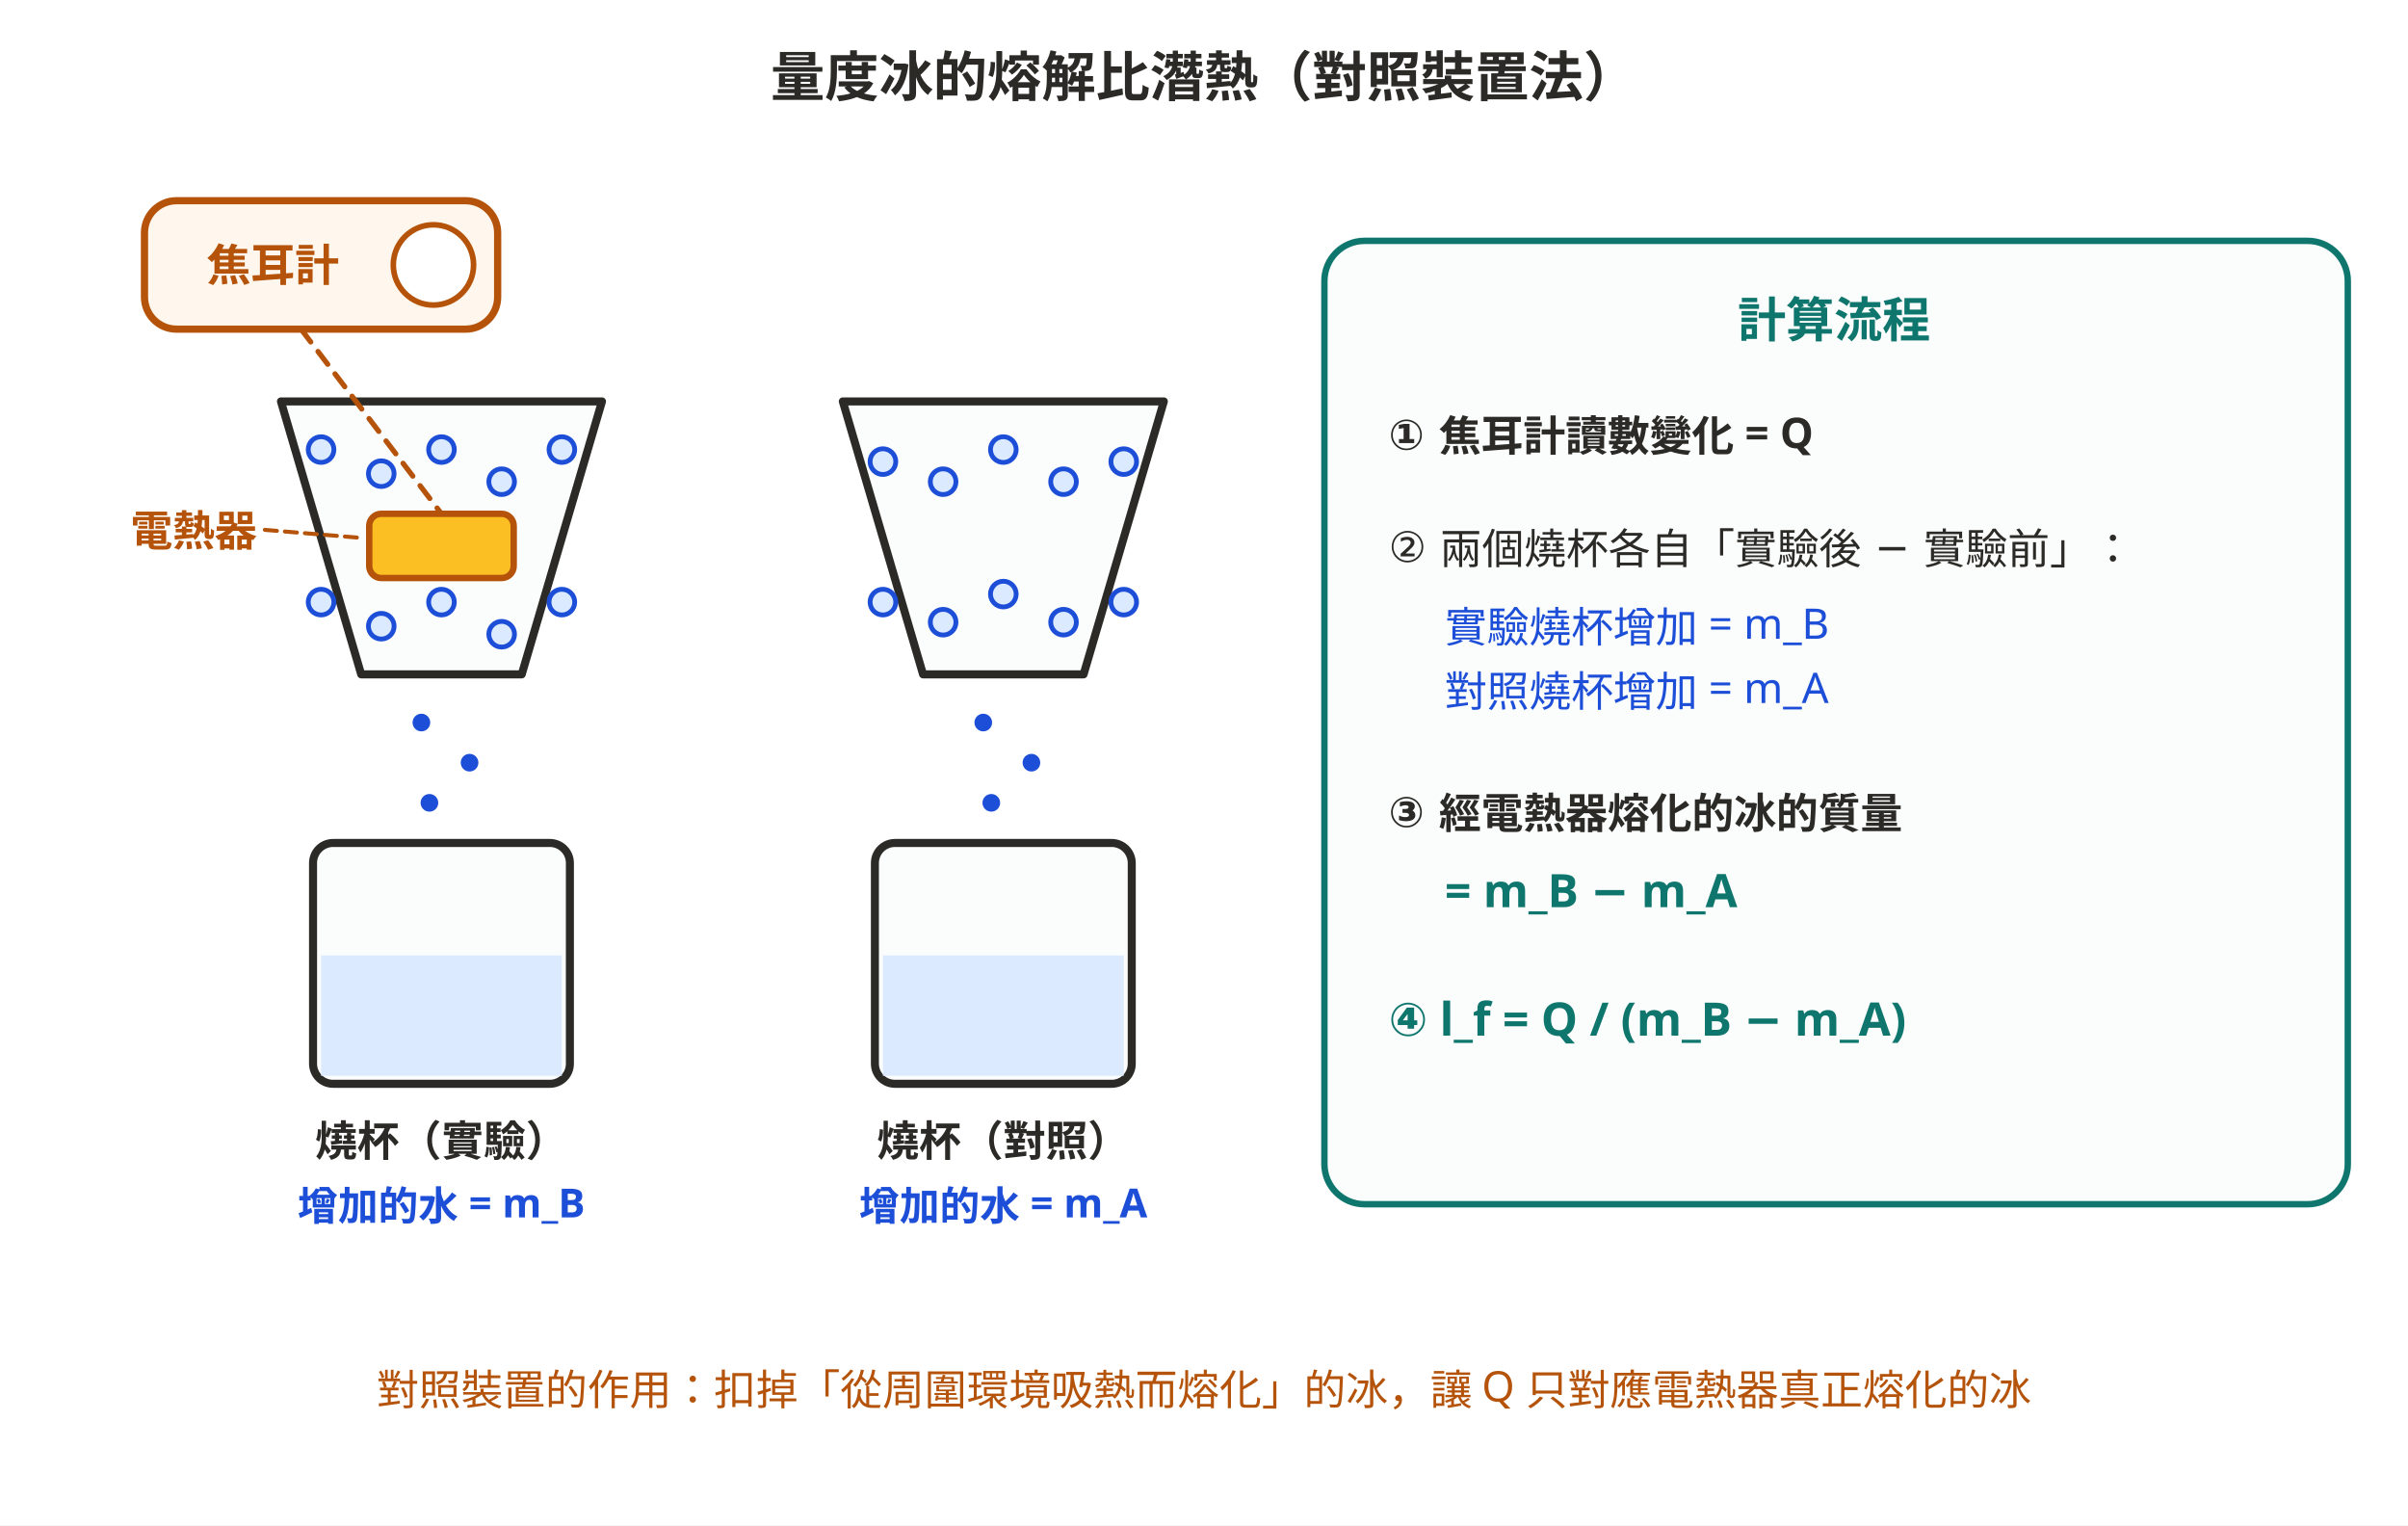
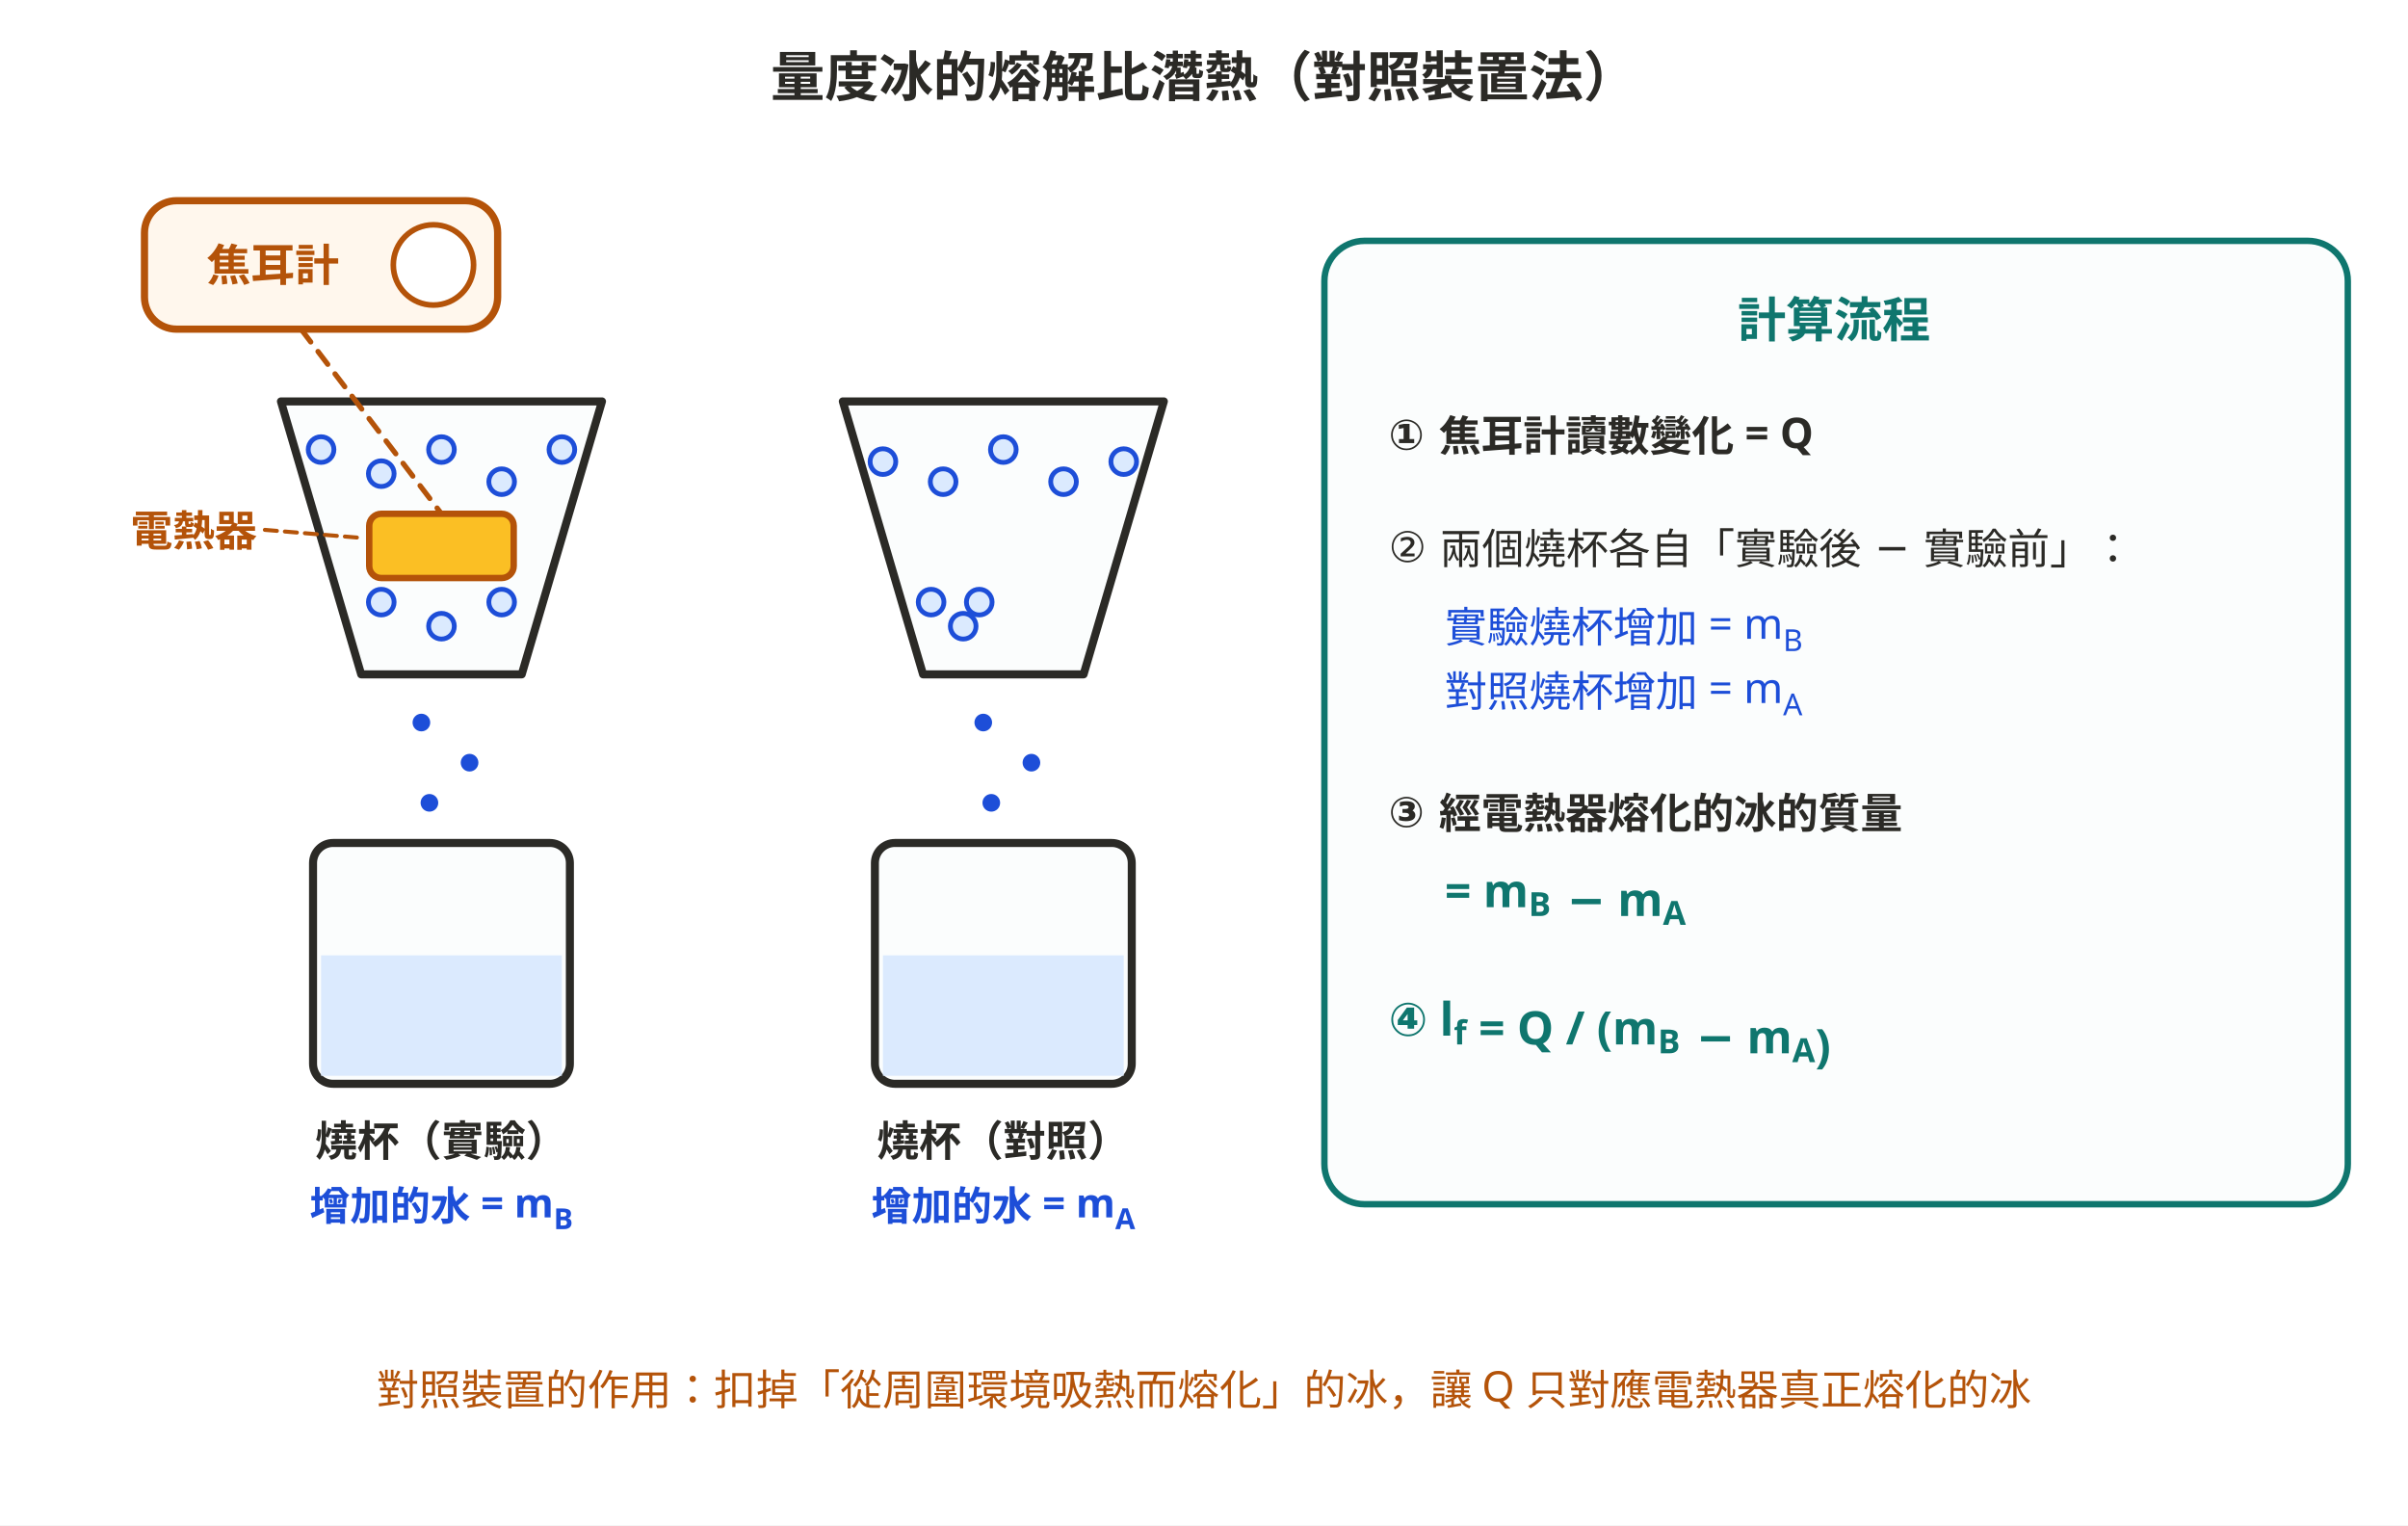
<svg xmlns="http://www.w3.org/2000/svg" viewBox="0 0 600 380" width="600" height="380" font-family="'Microsoft JhengHei','PingFang TC','Noto Sans TC',system-ui,sans-serif">
  <rect x="0" y="0" width="600" height="380" fill="#ffffff" />
  <text x="300" y="24" font-size="13.5" fill="#2b2a26" text-anchor="middle" font-weight="bold">量度冰的熔解比潛熱（對照裝置法）</text>
  <rect x="36" y="50" width="88" height="32" rx="8" fill="#fff7ed" stroke="#b45309" stroke-width="1.8" />
  <circle cx="108" cy="66" r="10" fill="#fff" stroke="#b45309" stroke-width="1.4" />
  <text x="68" y="70" font-size="11" fill="#b45309" text-anchor="middle" font-weight="bold">焦耳計</text>
  <polygon points="70,100 150,100 130,168 90,168" fill="#fbfdfd" stroke="#2b2a26" stroke-width="2" stroke-linejoin="round" stroke-linecap="round" />
  <circle cx="80" cy="112" r="3.2" fill="#dbeafe" stroke="#1d4ed8" stroke-width="1.2" />
  <circle cx="95" cy="118" r="3.2" fill="#dbeafe" stroke="#1d4ed8" stroke-width="1.2" />
  <circle cx="110" cy="112" r="3.2" fill="#dbeafe" stroke="#1d4ed8" stroke-width="1.2" />
  <circle cx="125" cy="120" r="3.2" fill="#dbeafe" stroke="#1d4ed8" stroke-width="1.2" />
  <circle cx="140" cy="112" r="3.2" fill="#dbeafe" stroke="#1d4ed8" stroke-width="1.2" />
-   <circle cx="80" cy="150" r="3.2" fill="#dbeafe" stroke="#1d4ed8" stroke-width="1.2" />
-   <circle cx="95" cy="156" r="3.2" fill="#dbeafe" stroke="#1d4ed8" stroke-width="1.2" />
-   <circle cx="110" cy="150" r="3.2" fill="#dbeafe" stroke="#1d4ed8" stroke-width="1.2" />
-   <circle cx="125" cy="158" r="3.2" fill="#dbeafe" stroke="#1d4ed8" stroke-width="1.2" />
-   <circle cx="140" cy="150" r="3.2" fill="#dbeafe" stroke="#1d4ed8" stroke-width="1.2" />
+   <circle cx="95" cy="150" r="3.2" fill="#dbeafe" stroke="#1d4ed8" stroke-width="1.2" />
+   <circle cx="110" cy="156" r="3.2" fill="#dbeafe" stroke="#1d4ed8" stroke-width="1.2" />
+   <circle cx="125" cy="150" r="3.2" fill="#dbeafe" stroke="#1d4ed8" stroke-width="1.2" />
  <rect x="92" y="128" width="36" height="16" rx="3" fill="#fbbf24" stroke="#b45309" stroke-width="1.6" />
  <line x1="75" y1="82" x2="110" y2="128" stroke="#b45309" stroke-width="1.3" stroke-linecap="round" stroke-dasharray="4,3" />
  <text x="64" y="136" font-size="10.5" fill="#b45309" text-anchor="end" font-weight="bold">電熱器</text>
  <line x1="66" y1="132" x2="90" y2="134" stroke="#b45309" stroke-width="1" stroke-linecap="round" stroke-dasharray="3,2" />
  <polygon points="210,100 290,100 270,168 230,168" fill="#fbfdfd" stroke="#2b2a26" stroke-width="2" stroke-linejoin="round" stroke-linecap="round" />
  <circle cx="220" cy="115" r="3.2" fill="#dbeafe" stroke="#1d4ed8" stroke-width="1.2" />
  <circle cx="235" cy="120" r="3.2" fill="#dbeafe" stroke="#1d4ed8" stroke-width="1.2" />
  <circle cx="250" cy="112" r="3.2" fill="#dbeafe" stroke="#1d4ed8" stroke-width="1.2" />
  <circle cx="265" cy="120" r="3.2" fill="#dbeafe" stroke="#1d4ed8" stroke-width="1.2" />
  <circle cx="280" cy="115" r="3.2" fill="#dbeafe" stroke="#1d4ed8" stroke-width="1.2" />
-   <circle cx="220" cy="150" r="3.2" fill="#dbeafe" stroke="#1d4ed8" stroke-width="1.2" />
-   <circle cx="235" cy="155" r="3.2" fill="#dbeafe" stroke="#1d4ed8" stroke-width="1.2" />
-   <circle cx="250" cy="148" r="3.2" fill="#dbeafe" stroke="#1d4ed8" stroke-width="1.2" />
-   <circle cx="265" cy="155" r="3.2" fill="#dbeafe" stroke="#1d4ed8" stroke-width="1.2" />
-   <circle cx="280" cy="150" r="3.2" fill="#dbeafe" stroke="#1d4ed8" stroke-width="1.2" />
+   <circle cx="232" cy="150" r="3.2" fill="#dbeafe" stroke="#1d4ed8" stroke-width="1.2" />
+   <circle cx="240" cy="156" r="3.2" fill="#dbeafe" stroke="#1d4ed8" stroke-width="1.2" />
+   <circle cx="244" cy="150" r="3.2" fill="#dbeafe" stroke="#1d4ed8" stroke-width="1.2" />
  <circle cx="105" cy="180" r="2.2" fill="#1d4ed8" stroke="none" stroke-width="1.5" />
  <circle cx="117" cy="190" r="2.2" fill="#1d4ed8" stroke="none" stroke-width="1.5" />
  <circle cx="107" cy="200" r="2.2" fill="#1d4ed8" stroke="none" stroke-width="1.5" />
  <circle cx="245" cy="180" r="2.2" fill="#1d4ed8" stroke="none" stroke-width="1.5" />
  <circle cx="257" cy="190" r="2.2" fill="#1d4ed8" stroke="none" stroke-width="1.5" />
  <circle cx="247" cy="200" r="2.2" fill="#1d4ed8" stroke="none" stroke-width="1.5" />
  <rect x="78" y="210" width="64" height="60" rx="5" fill="#fbfdfd" stroke="#2b2a26" stroke-width="2" />
  <rect x="80" y="238" width="60" height="30" rx="0" fill="#dbeafe" stroke="none" stroke-width="1.5" />
  <text x="110" y="288" font-size="10.5" fill="#2b2a26" text-anchor="middle" font-weight="bold">燒杯（實驗）</text>
-   <text x="110" y="304" font-size="10" fill="#1d4ed8" text-anchor="middle" font-weight="bold">增加的水 = m_B</text>
+   <text x="110" y="304" font-size="10" fill="#1d4ed8" text-anchor="middle" font-weight="bold">增加的水 = m<tspan dy="2.2" font-size="72%">B</tspan>
+   </text>
  <rect x="218" y="210" width="64" height="60" rx="5" fill="#fbfdfd" stroke="#2b2a26" stroke-width="2" />
  <rect x="220" y="238" width="60" height="30" rx="0" fill="#dbeafe" stroke="none" stroke-width="1.5" />
  <text x="250" y="288" font-size="10.5" fill="#2b2a26" text-anchor="middle" font-weight="bold">燒杯（對照）</text>
-   <text x="250" y="304" font-size="10" fill="#1d4ed8" text-anchor="middle" font-weight="bold">增加的水 = m_A</text>
+   <text x="250" y="304" font-size="10" fill="#1d4ed8" text-anchor="middle" font-weight="bold">增加的水 = m<tspan dy="2.2" font-size="72%">A</tspan>
+   </text>
  <rect x="330" y="60" width="255" height="240" rx="10" fill="#fbfdfd" stroke="#0f766e" stroke-width="1.6" />
  <text x="457" y="84" font-size="12" fill="#0f766e" text-anchor="middle" font-weight="bold">計算流程</text>
  <text x="346" y="112" font-size="10.5" fill="#2b2a26" text-anchor="start" font-weight="bold">① 焦耳計讀數變化 = Q</text>
  <text x="346" y="140" font-size="10.5" fill="#2b2a26" text-anchor="start" font-weight="normal">② 兩個燒杯各自「實驗後 − 實驗前」：</text>
-   <text x="360" y="160" font-size="10.5" fill="#1d4ed8" text-anchor="start" font-weight="normal">實驗燒杯增加 = m_B</text>
-   <text x="360" y="176" font-size="10.5" fill="#1d4ed8" text-anchor="start" font-weight="normal">對照燒杯增加 = m_A</text>
+   <text x="360" y="160" font-size="10.5" fill="#1d4ed8" text-anchor="start" font-weight="normal">實驗燒杯增加 = m<tspan dy="2.2" font-size="72%">B</tspan>
+   </text>
+   <text x="360" y="176" font-size="10.5" fill="#1d4ed8" text-anchor="start" font-weight="normal">對照燒杯增加 = m<tspan dy="2.2" font-size="72%">A</tspan>
+   </text>
  <text x="346" y="206" font-size="10.5" fill="#2b2a26" text-anchor="start" font-weight="bold">③ 經電熱器熔化的冰的質量</text>
-   <text x="360" y="226" font-size="11.5" fill="#0f766e" text-anchor="start" font-weight="bold">= m_B − m_A</text>
-   <text x="346" y="258" font-size="11.5" fill="#0f766e" text-anchor="start" font-weight="bold">④ l_f = Q / (m_B − m_A)</text>
+   <text x="360" y="226" font-size="11.5" fill="#0f766e" text-anchor="start" font-weight="bold">= m<tspan dy="2.2" font-size="72%">B</tspan> − m<tspan dy="2.2" font-size="72%">A</tspan>
+   </text>
+   <text x="346" y="258" font-size="11.5" fill="#0f766e" text-anchor="start" font-weight="bold">④ l<tspan dy="2.2" font-size="72%">f</tspan> = Q / (m<tspan dy="2.2" font-size="72%">B</tspan> − m<tspan dy="2.2" font-size="72%">A</tspan>)</text>
  <text x="300" y="350" font-size="10.5" fill="#b45309" text-anchor="middle" font-weight="normal">對照裝置的作用：扣掉「從周圍環境吸熱而熔化」的冰，讓 Q 只對應電熱器真正熔化的冰</text>
</svg>
